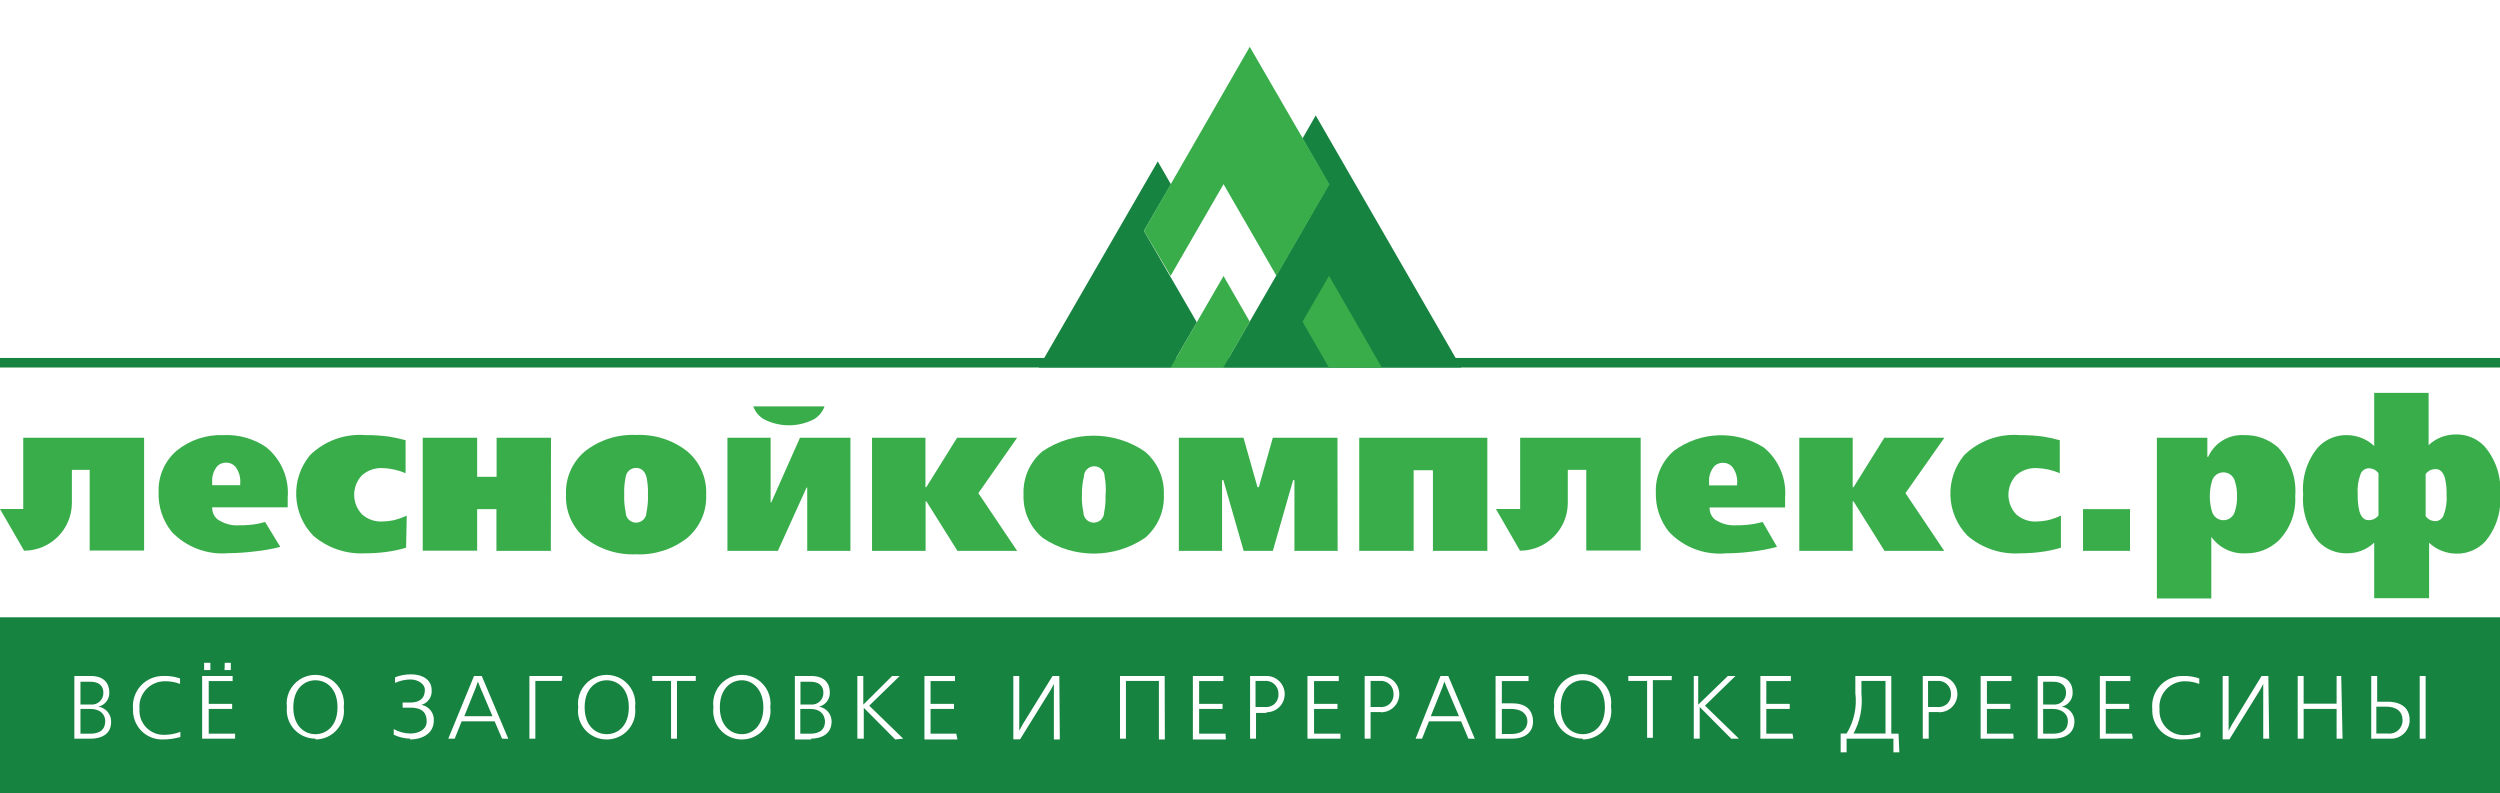
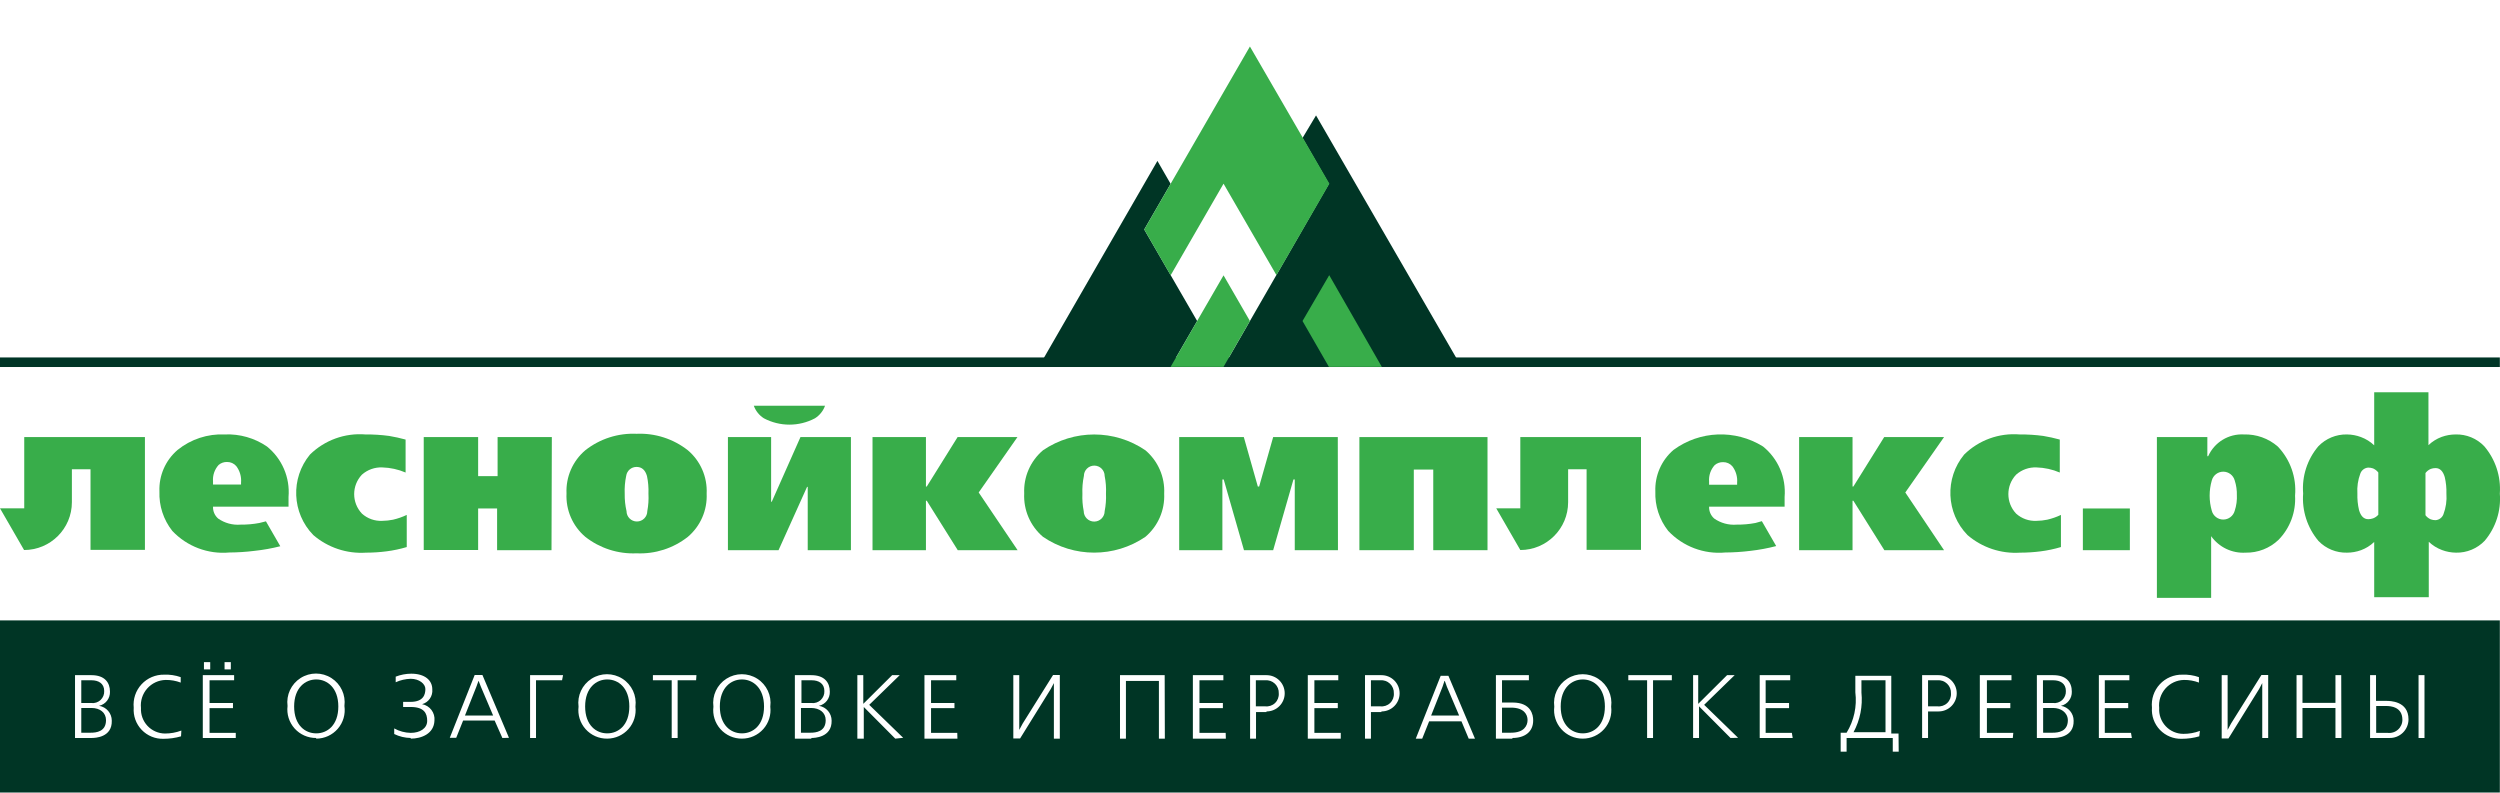
<svg xmlns="http://www.w3.org/2000/svg" id="Слой_1" data-name="Слой 1" viewBox="0 0 151.63 48.07">
  <defs>
-     <style>.cls-1{fill:#178341;}.cls-2{fill:#38ad4a;}</style>
+     <style>.cls-1{fill:#003526;}.cls-2{fill:#003525;}.cls-3{fill:#38ad4a;}</style>
  </defs>
-   <rect class="cls-1" x="-0.05" y="21.71" width="151.69" height="0.58" />
-   <path class="cls-1" d="M76.71,41.3h-.56v1.58h.56a.74.74,0,0,0,.83-.79A.76.76,0,0,0,76.71,41.3Z" />
-   <polygon class="cls-1" points="87.61 41.35 87.6 41.35 87.48 41.7 86.78 43.44 88.49 43.44 87.75 41.7 87.61 41.35" />
-   <path class="cls-1" d="M83.69,41.3h-.56v1.58h.56a.74.74,0,0,0,.83-.79A.76.76,0,0,0,83.69,41.3Z" />
-   <path class="cls-1" d="M96,41.26c-.66,0-1.34.5-1.34,1.64s.68,1.63,1.34,1.63,1.34-.49,1.34-1.63S96.66,41.26,96,41.26Z" />
-   <path class="cls-1" d="M112.9,42.08a4.18,4.18,0,0,1-.48,2.41h1.94V41.3H112.9Z" />
-   <path class="cls-1" d="M91.65,43h-.56v1.52h.55c.79,0,1-.43,1-.77S92.41,43,91.65,43Z" />
-   <path class="cls-1" d="M49.16,43h-.62v1.5h.58c.32,0,.92-.06.92-.76C50,43.26,49.68,43,49.16,43Z" />
-   <path class="cls-1" d="M49.94,42c0-.46-.35-.65-.77-.65h-.62v1.38h.61A.7.7,0,0,0,49.94,42Z" />
-   <path class="cls-1" d="M5.5,43H4.88v1.5h.58c.32,0,.92-.06.92-.76C6.38,43.26,6,43,5.5,43Z" />
-   <path class="cls-1" d="M6.27,42c0-.46-.35-.65-.77-.65H4.88v1.38h.61A.7.7,0,0,0,6.27,42Z" />
-   <polygon class="cls-1" points="28.99 41.35 28.98 41.35 28.86 41.7 28.16 43.44 29.87 43.44 29.13 41.7 28.99 41.35" />
-   <path class="cls-1" d="M36.8,41.26c-.66,0-1.34.5-1.34,1.64s.68,1.63,1.34,1.63,1.34-.49,1.34-1.63S37.46,41.26,36.8,41.26Z" />
-   <path class="cls-1" d="M45,41.26c-.66,0-1.34.5-1.34,1.64s.68,1.63,1.34,1.63S46.3,44,46.3,42.9,45.63,41.26,45,41.26Z" />
-   <path class="cls-1" d="M19.13,41.26c-.66,0-1.34.5-1.34,1.64s.68,1.63,1.34,1.63,1.34-.49,1.34-1.63S19.8,41.26,19.13,41.26Z" />
-   <path class="cls-1" d="M124.53,43h-.61v1.5h.58c.32,0,.92-.06.92-.76C125.42,43.26,125,43,124.53,43Z" />
-   <path class="cls-1" d="M144.73,42.86h-.6v1.63h.69a.8.8,0,0,0,.9-.81C145.71,42.92,145,42.86,144.73,42.86Z" />
-   <path class="cls-1" d="M0,37.67V48.12H151.64V37.67Zm13.63,2.53H14v.44h-.38Zm-1.25,0h.38v.44h-.38ZM5.51,44.8h-1V41h1c.79,0,1.12.44,1.12,1a.85.85,0,0,1-.66.86v0a.91.91,0,0,1,.77.9C6.76,44.79,5.69,44.8,5.51,44.8Zm5.43-.1a3.8,3.8,0,0,1-1.06.15A1.76,1.76,0,0,1,8.07,43a1.82,1.82,0,0,1,1.85-2,2.69,2.69,0,0,1,1,.15l0,.33a2.46,2.46,0,0,0-.91-.16A1.54,1.54,0,0,0,8.46,43a1.47,1.47,0,0,0,1.48,1.57,2.8,2.8,0,0,0,1-.18Zm3.32.1h-2V41h1.85v.31H12.66v1.38h1.42V43H12.66v1.5h1.6Zm4.88,0A1.73,1.73,0,0,1,17.4,42.9a1.74,1.74,0,1,1,3.45,0A1.73,1.73,0,0,1,19.13,44.85Zm5.74,0a2.35,2.35,0,0,1-1-.24l0-.34a2.14,2.14,0,0,0,1,.27c.56,0,1-.27,1-.73s-.19-.84-1-.84h-.46v-.31h.45c.8,0,.9-.47.9-.78s-.37-.62-.89-.62a2.35,2.35,0,0,0-.92.21l0-.34a2.66,2.66,0,0,1,.94-.18c.83,0,1.28.4,1.28.95a.85.85,0,0,1-.62.9h0a.92.92,0,0,1,.75,1C26.28,44.55,25.53,44.85,24.87,44.85Zm5.57,0L30,43.75H28l-.42,1.05h-.39L28.75,41h.47l1.61,3.81Zm3.62-3.5h-1.6v3.5h-.36V41h2Zm2.73,3.55a1.73,1.73,0,0,1-1.73-1.95,1.74,1.74,0,1,1,3.45,0A1.73,1.73,0,0,1,36.8,44.85Zm5.4-3.55H41.06v3.5H40.7V41.3H39.56V41H42.2ZM45,44.85a1.73,1.73,0,0,1-1.73-1.95,1.74,1.74,0,1,1,3.45,0A1.73,1.73,0,0,1,45,44.85Zm4.21,0h-1V41h1c.79,0,1.12.44,1.12,1a.85.85,0,0,1-.66.86v0a.91.91,0,0,1,.77.9C50.43,44.79,49.35,44.8,49.17,44.8Zm5.09,0-1.91-1.92h0V44.8H52V41h.36v1.74h0L54.11,41h.46l-1.85,1.8,2.06,2Zm3.77,0h-2V41h1.85v.31H56.44v1.38h1.42V43H56.44v1.5H58Zm6.21,0h-.36V41.94l0-.46h0l-.19.36-1.86,3h-.41V41h.36v2.86l0,.46h0l.21-.39L63.84,41h.41Zm6.37,0h-.36V41.3h-2v3.5h-.36V41h2.71Zm3.7,0h-2V41h1.85v.31H72.73v1.38h1.42V43H72.73v1.5h1.6Zm2.46-1.61h-.63V44.8h-.36V41h1a1.1,1.1,0,1,1,0,2.2ZM81.3,44.8h-2V41H81.2v.31H79.7v1.38h1.42V43H79.7v1.5h1.6Zm2.46-1.61h-.63V44.8h-.36V41h1a1.1,1.1,0,1,1,0,2.2Zm5.3,1.61-.44-1.05H86.67l-.42,1.05h-.39L87.37,41h.47l1.61,3.81Zm2.65,0h-1V41h2v.31H91.09v1.35h.65c1.12,0,1.24.76,1.24,1.07C93,44.42,92.48,44.8,91.72,44.8Zm4.28,0a1.73,1.73,0,0,1-1.73-1.95,1.74,1.74,0,1,1,3.45,0A1.73,1.73,0,0,1,96,44.85Zm5.4-3.55h-1.14v3.5H99.9V41.3H98.76V41h2.64ZM105,44.8l-1.91-1.92h0V44.8h-.36V41H103v1.74h0L104.8,41h.46l-1.85,1.8,2.06,2Zm3.77,0h-2V41h1.85v.31h-1.49v1.38h1.42V43h-1.42v1.5h1.59Zm6.43.83h-.36V44.8H112v.83h-.36V44.49H112a3.79,3.79,0,0,0,.53-2.46V41h2.18v3.5h.44Zm2.41-2.44h-.63V44.8h-.36V41h1a1.1,1.1,0,1,1,0,2.2Zm4.52,1.61h-2V41H122v.31h-1.49v1.38h1.42V43h-1.42v1.5h1.6Zm2.46,0h-1V41h1c.8,0,1.12.44,1.12,1a.85.85,0,0,1-.66.86v0a.91.91,0,0,1,.77.9C125.8,44.79,124.72,44.8,124.54,44.8Zm4.77,0h-2V41h1.85v.31h-1.49v1.38h1.42V43h-1.42v1.5h1.59Zm4.09-.1a3.8,3.8,0,0,1-1.06.15A1.76,1.76,0,0,1,130.54,43a1.82,1.82,0,0,1,1.85-2,2.7,2.7,0,0,1,1,.15l0,.33a2.47,2.47,0,0,0-.91-.16,1.54,1.54,0,0,0-1.5,1.7,1.47,1.47,0,0,0,1.48,1.57,2.8,2.8,0,0,0,1-.18Zm4.18.1h-.36V41.94l0-.46h0l-.19.36-1.86,3h-.41V41h.36v2.86l0,.46h0l.21-.39L137.17,41h.41Zm4.45,0h-.36V43h-2V44.8h-.36V41h.36v1.68h2V41H142Zm2.9,0h-1.16V41h.36v1.56h.61c.23,0,1.36,0,1.36,1.12A1.13,1.13,0,0,1,144.92,44.8Zm2.14,0h-.36V41h.36Z" />
-   <path class="cls-1" d="M125.31,42c0-.46-.35-.65-.77-.65h-.62v1.38h.61A.7.7,0,0,0,125.31,42Z" />
-   <path class="cls-1" d="M117.5,41.3h-.56v1.58h.56a.74.74,0,0,0,.83-.79A.76.76,0,0,0,117.5,41.3Z" />
-   <path class="cls-1" d="M69.38,14l3.21,5.55L71,22.29H63l7.22-12.5.8,1.39ZM79.8,7,79,8.4l1.6,2.78L74.19,22.29H88.62Z" />
-   <path class="cls-2" d="M75.8,19.51l-1.6,2.78H71l3.21-5.55Zm4.81-2.78L79,19.51l1.6,2.78h3.21ZM75.8,2.84,69.38,14,71,16.73l3.21-5.56,3.21,5.56h0l3.21-5.55Z" />
-   <path class="cls-2" d="M24.63,33.22a7.72,7.72,0,0,1-1.23.26,9.8,9.8,0,0,1-1.24.08A4.46,4.46,0,0,1,19,32.49a3.66,3.66,0,0,1-.2-4.88,4.31,4.31,0,0,1,3.36-1.22,10.26,10.26,0,0,1,1.44.09,10,10,0,0,1,1,.22v2a3.85,3.85,0,0,0-1.41-.31,1.76,1.76,0,0,0-1.24.44,1.72,1.72,0,0,0,0,2.36,1.71,1.71,0,0,0,1.24.44,3.35,3.35,0,0,0,.65-.07,4,4,0,0,0,.83-.29Z" />
-   <path class="cls-2" d="M33.41,33.41h-3.3V30.88H28.94v2.52h-3.3V26.55h3.3v2.37h1.18V26.55h3.3Z" />
-   <path class="cls-2" d="M42.83,30a3.24,3.24,0,0,1-1.14,2.62,4.68,4.68,0,0,1-3.11,1,4.7,4.7,0,0,1-3.11-1A3.24,3.24,0,0,1,34.33,30a3.24,3.24,0,0,1,1.14-2.62,4.68,4.68,0,0,1,3.11-1,4.7,4.7,0,0,1,3.11,1A3.24,3.24,0,0,1,42.83,30ZM39.3,30a4.34,4.34,0,0,0-.09-1.07q-.16-.55-.63-.55a.63.63,0,0,0-.63.54A4.39,4.39,0,0,0,37.86,30a4.32,4.32,0,0,0,.09,1.07.63.63,0,0,0,1.26,0A4.41,4.41,0,0,0,39.3,30Z" />
-   <path class="cls-2" d="M61.69,33.41H58.07l-1.88-3h-.05v3H52.89V26.55h3.24v3h.05l1.87-3h3.64l-2.35,3.36Z" />
-   <path class="cls-2" d="M70.59,30a3.25,3.25,0,0,1-1.14,2.62,5.52,5.52,0,0,1-6.21,0A3.24,3.24,0,0,1,62.08,30a3.24,3.24,0,0,1,1.14-2.62,5.52,5.52,0,0,1,6.21,0A3.24,3.24,0,0,1,70.59,30Zm-3.53,0A4.33,4.33,0,0,0,67,28.91a.63.63,0,0,0-1.26,0A4.4,4.4,0,0,0,65.62,30a4.32,4.32,0,0,0,.09,1.07.63.63,0,0,0,1.26,0A4.41,4.41,0,0,0,67.05,30Z" />
-   <path class="cls-2" d="M16.08,31.66l-.4.1a5.82,5.82,0,0,1-1.14.1,2.08,2.08,0,0,1-1.36-.37.91.91,0,0,1-.31-.72h4.58v-.59a3.56,3.56,0,0,0-1.31-3.06,4.21,4.21,0,0,0-2.56-.73,4.25,4.25,0,0,0-2.86.94,3.16,3.16,0,0,0-1.1,2.52,3.64,3.64,0,0,0,.78,2.39,4.23,4.23,0,0,0,3.47,1.31,13,13,0,0,0,1.53-.1A11.11,11.11,0,0,0,17,33.17h0Zm-3.21-2.42a1.33,1.33,0,0,1,.34-1,.75.75,0,0,1,.51-.18.72.72,0,0,1,.56.25,1.45,1.45,0,0,1,.29,1v.12h-1.7Z" />
-   <path class="cls-2" d="M1.41,26.55v4.32H0l1.46,2.53a2.9,2.9,0,0,0,2.9-2.9v-2H5.44v4.89h3.3V26.55Z" />
-   <path class="cls-2" d="M90.21,33.41h-3.3V28.52H85.74v4.89h-3.3V26.55h7.77Z" />
-   <path class="cls-2" d="M117.92,33.41h-3.62l-1.88-3h-.05v3h-3.24V26.55h3.24v3h.05l1.87-3h3.64l-2.36,3.36Z" />
-   <path class="cls-2" d="M125,33.22a7.72,7.72,0,0,1-1.23.26,9.8,9.8,0,0,1-1.24.08,4.46,4.46,0,0,1-3.2-1.07,3.66,3.66,0,0,1-.2-4.88,4.31,4.31,0,0,1,3.36-1.22,10.25,10.25,0,0,1,1.44.09,10,10,0,0,1,1,.22v2a3.85,3.85,0,0,0-1.41-.31,1.76,1.76,0,0,0-1.24.44,1.73,1.73,0,0,0,0,2.36,1.71,1.71,0,0,0,1.24.44,3.35,3.35,0,0,0,.65-.07,4,4,0,0,0,.83-.29Z" />
-   <path class="cls-2" d="M129.19,33.41h-2.85V30.88h2.85Z" />
-   <path class="cls-2" d="M139.21,30.1a3.55,3.55,0,0,1-1,2.68,2.82,2.82,0,0,1-2,.78,2.39,2.39,0,0,1-2.09-1v3.74h-3.3V26.55h3.06v1.16h.05a2.24,2.24,0,0,1,2.17-1.32,3,3,0,0,1,2.05.73A3.83,3.83,0,0,1,139.21,30.1Zm-3.53,0a2.69,2.69,0,0,0-.13-.92.72.72,0,0,0-1.39,0,3.31,3.31,0,0,0,0,1.84.72.72,0,0,0,1.39,0A2.67,2.67,0,0,0,135.68,30.07Z" />
-   <path class="cls-2" d="M151.64,30a3.94,3.94,0,0,1-.92,2.86,2.34,2.34,0,0,1-1.74.72,2.48,2.48,0,0,1-.85-.16,2.35,2.35,0,0,1-.8-.5v3.36H144V32.91a2.33,2.33,0,0,1-.8.5,2.49,2.49,0,0,1-.85.15,2.32,2.32,0,0,1-1.73-.71,4,4,0,0,1-.93-2.88,3.94,3.94,0,0,1,.92-2.86,2.34,2.34,0,0,1,1.74-.72,2.48,2.48,0,0,1,.85.16,2.35,2.35,0,0,1,.8.5V23.83h3.3V27a2.33,2.33,0,0,1,.8-.5,2.5,2.5,0,0,1,.85-.15,2.32,2.32,0,0,1,1.73.71A4,4,0,0,1,151.64,30Zm-7.38,1.28V28.7a.81.81,0,0,0-.32-.25.9.9,0,0,0-.29-.05.55.55,0,0,0-.48.36A2.92,2.92,0,0,0,143,30a3.86,3.86,0,0,0,.1,1q.16.55.56.55a.89.89,0,0,0,.29-.05A.8.8,0,0,0,144.26,31.26ZM148.39,30a3.87,3.87,0,0,0-.1-1q-.16-.55-.56-.55a.89.89,0,0,0-.29.05.81.81,0,0,0-.32.25v2.56a.8.8,0,0,0,.32.25.89.89,0,0,0,.29.05.55.55,0,0,0,.48-.36A2.91,2.91,0,0,0,148.39,30Z" />
-   <path class="cls-2" d="M106.47,31.76a5.82,5.82,0,0,1-1.14.1A2.08,2.08,0,0,1,104,31.5a.91.91,0,0,1-.31-.72h4.58v-.59a3.56,3.56,0,0,0-1.31-3.06,4.84,4.84,0,0,0-5.43.21,3.16,3.16,0,0,0-1.1,2.52,3.65,3.65,0,0,0,.79,2.39,4.23,4.23,0,0,0,3.47,1.31,13,13,0,0,0,1.53-.1,11.11,11.11,0,0,0,1.56-.29l-.87-1.51Zm-2.81-2.51a1.33,1.33,0,0,1,.34-1,.75.75,0,0,1,.51-.18.72.72,0,0,1,.56.25,1.45,1.45,0,0,1,.29,1v.12h-1.7Z" />
-   <path class="cls-2" d="M92.2,26.55v4.32H90.73l1.46,2.53a2.9,2.9,0,0,0,2.9-2.9v-2h1.12v4.89h3.3V26.55Z" />
-   <polygon class="cls-2" points="51.58 33.41 48.96 33.41 48.96 29.57 48.92 29.57 47.18 33.41 44.12 33.41 44.12 26.55 46.74 26.55 46.74 30.47 46.78 30.47 48.52 26.55 51.58 26.55 51.58 33.41" />
-   <path class="cls-2" d="M45.69,24.65a1.51,1.51,0,0,0,.61.76,3.31,3.31,0,0,0,3.1,0,1.51,1.51,0,0,0,.61-.76Z" />
-   <path class="cls-2" d="M81.13,33.41H78.51V29.12h-.08l-1.23,4.29H75.43L74.2,29.12h-.08v4.29H71.5V26.55h3.92l.85,3h.08l.85-3h3.92Z" />
-   <rect class="cls-1" x="-0.05" y="37.44" width="151.68" height="0.58" />
+   <rect class="cls-1" y="21.68" width="151.62" height="0.58" />
+   <path class="cls-2" d="M76.73,41.26h-.56v1.58h.56a.74.74,0,0,0,.83-.79A.76.76,0,0,0,76.73,41.26Z" />
+   <polygon class="cls-2" points="87.63 41.3 87.61 41.3 87.49 41.66 86.8 43.4 88.5 43.4 87.76 41.66 87.63 41.3" />
+   <path class="cls-2" d="M83.71,41.26h-.56v1.58h.56a.74.74,0,0,0,.83-.79A.76.76,0,0,0,83.71,41.26Z" />
+   <path class="cls-2" d="M96,41.21c-.66,0-1.34.5-1.34,1.64s.67,1.63,1.34,1.63,1.34-.49,1.34-1.63S96.66,41.21,96,41.21Z" />
+   <path class="cls-2" d="M112.9,42a4.18,4.18,0,0,1-.48,2.41h1.94V41.26H112.9Z" />
+   <path class="cls-2" d="M91.66,42.92H91.1v1.52h.55c.79,0,1-.43,1-.77S92.42,42.92,91.66,42.92Z" />
+   <path class="cls-2" d="M49.19,42.94h-.61v1.5h.58c.32,0,.92-.06.92-.76C50.08,43.22,49.71,42.94,49.19,42.94Z" />
+   <path class="cls-2" d="M50,41.91c0-.46-.35-.65-.77-.65h-.62v1.38h.61A.7.7,0,0,0,50,41.91Z" />
+   <path class="cls-2" d="M5.55,42.94H4.93v1.5h.58c.32,0,.92-.06.92-.76C6.43,43.22,6.06,42.94,5.55,42.94Z" />
+   <path class="cls-2" d="M6.32,41.91c0-.46-.35-.65-.77-.65H4.93v1.38h.61A.7.7,0,0,0,6.32,41.91Z" />
+   <polygon class="cls-2" points="29.03 41.3 29.02 41.3 28.89 41.66 28.2 43.4 29.91 43.4 29.17 41.66 29.03 41.3" />
+   <path class="cls-2" d="M36.83,41.21c-.66,0-1.34.5-1.34,1.64s.67,1.63,1.34,1.63,1.34-.49,1.34-1.63S37.5,41.21,36.83,41.21Z" />
+   <path class="cls-2" d="M45,41.21c-.66,0-1.34.5-1.34,1.64s.67,1.63,1.34,1.63,1.34-.49,1.34-1.63S45.66,41.21,45,41.21Z" />
+   <path class="cls-2" d="M19.18,41.21c-.66,0-1.34.5-1.34,1.64s.67,1.63,1.34,1.63,1.34-.49,1.34-1.63S19.84,41.21,19.18,41.21Z" />
+   <path class="cls-2" d="M124.53,42.94h-.61v1.5h.58c.32,0,.92-.06.92-.76C125.41,43.22,125,42.94,124.53,42.94Z" />
+   <path class="cls-2" d="M144.72,42.82h-.6v1.63h.69a.8.8,0,0,0,.9-.81C145.7,42.87,145,42.82,144.72,42.82Z" />
+   <path class="cls-2" d="M0,37.63V48.07H151.62V37.63Zm13.62,2.53H14v.44h-.38Zm-1.25,0h.38v.44h-.38Zm-6.82,4.6h-1V40.95h1c.79,0,1.12.44,1.12,1a.85.85,0,0,1-.66.86v0a.91.91,0,0,1,.77.9C6.81,44.74,5.74,44.76,5.56,44.76Zm5.43-.1a3.8,3.8,0,0,1-1.06.15,1.76,1.76,0,0,1-1.81-1.89,1.82,1.82,0,0,1,1.85-2,2.68,2.68,0,0,1,1,.15l0,.33a2.46,2.46,0,0,0-.91-.16,1.54,1.54,0,0,0-1.5,1.7A1.47,1.47,0,0,0,10,44.49a2.8,2.8,0,0,0,1-.18Zm3.32.1h-2V40.95H14.2v.31H12.71v1.38h1.42v.31H12.71v1.5H14.3Zm4.87,0a1.73,1.73,0,0,1-1.73-1.94,1.74,1.74,0,1,1,3.45,0A1.73,1.73,0,0,1,19.18,44.8Zm5.74,0a2.35,2.35,0,0,1-1-.24l0-.34a2.14,2.14,0,0,0,1,.27c.56,0,1-.27,1-.73s-.19-.84-1-.84h-.46v-.31h.45c.8,0,.9-.47.9-.78s-.37-.62-.89-.62a2.35,2.35,0,0,0-.91.21l0-.34a2.66,2.66,0,0,1,.94-.18c.83,0,1.28.4,1.28.95a.85.85,0,0,1-.62.9h0a.92.92,0,0,1,.75,1C26.32,44.5,25.57,44.8,24.91,44.8Zm5.56,0L30,43.7H28.09l-.42,1.05h-.39l1.51-3.81h.47l1.61,3.81Zm3.62-3.5H32.51v3.5h-.36V40.95h2Zm2.73,3.54a1.73,1.73,0,0,1-1.73-1.94,1.74,1.74,0,1,1,3.45,0A1.73,1.73,0,0,1,36.83,44.8Zm5.4-3.54H41.1v3.5h-.36v-3.5H39.6v-.31h2.64ZM45,44.8a1.73,1.73,0,0,1-1.73-1.94,1.74,1.74,0,1,1,3.45,0A1.73,1.73,0,0,1,45,44.8Zm4.21,0h-1V40.95h1c.79,0,1.12.44,1.12,1a.85.85,0,0,1-.66.86v0a.91.91,0,0,1,.77.9C50.46,44.74,49.38,44.76,49.21,44.76Zm5.09,0-1.91-1.92h0v1.92H52V40.95h.36v1.74h0l1.75-1.74h.46l-1.85,1.8,2.06,2Zm3.77,0h-2V40.95H58v.31H56.47v1.38h1.42v.31H56.47v1.5h1.59Zm6.21,0h-.36V41.89l0-.46h0l-.19.36-1.86,3h-.41V40.95h.36v2.86l0,.46h0l.21-.39,1.84-2.94h.41Zm6.37,0h-.36v-3.5h-2v3.5h-.36V40.95h2.71Zm3.7,0h-2V40.95h1.85v.31H72.75v1.38h1.42v.31H72.75v1.5h1.59Zm2.46-1.61h-.63v1.61h-.36V40.95h1a1.1,1.1,0,1,1,0,2.2Zm4.51,1.61h-2V40.95h1.85v.31H79.72v1.38h1.42v.31H79.72v1.5h1.6Zm2.46-1.61h-.63v1.61h-.36V40.95h1a1.1,1.1,0,1,1,0,2.2Zm5.3,1.61-.44-1.05H86.68l-.42,1.05h-.39l1.51-3.81h.47l1.61,3.81Zm2.65,0h-1V40.95h2v.31H91.1v1.35h.65c1.12,0,1.24.76,1.24,1.07C93,44.38,92.49,44.76,91.73,44.76Zm4.27,0a1.73,1.73,0,0,1-1.73-1.94,1.74,1.74,0,1,1,3.45,0A1.73,1.73,0,0,1,96,44.8Zm5.4-3.54h-1.14v3.5H99.9v-3.5H98.76v-.31h2.64Zm3.56,3.5-1.91-1.92h0v1.92h-.36V40.95H103v1.74h0l1.75-1.74h.46l-1.85,1.8,2.06,2Zm3.77,0h-2V40.95h1.85v.31h-1.49v1.38h1.42v.31h-1.42v1.5h1.59Zm6.43.83h-.36v-.83H112v.83h-.36V44.44H112a3.79,3.79,0,0,0,.53-2.45v-1h2.18v3.5h.44Zm2.41-2.44h-.63v1.61h-.36V40.95h1a1.1,1.1,0,1,1,0,2.2Zm4.51,1.61h-2V40.95H122v.31h-1.49v1.38h1.42v.31h-1.42v1.5h1.6Zm2.46,0h-1V40.95h1c.8,0,1.12.44,1.12,1a.85.85,0,0,1-.66.86v0a.91.91,0,0,1,.77.9C125.8,44.74,124.72,44.76,124.54,44.76Zm4.76,0h-2V40.95h1.85v.31h-1.49v1.38h1.42v.31h-1.42v1.5h1.59Zm4.09-.1a3.8,3.8,0,0,1-1.06.15,1.76,1.76,0,0,1-1.81-1.89,1.82,1.82,0,0,1,1.85-2,2.7,2.7,0,0,1,1,.15l0,.33a2.46,2.46,0,0,0-.91-.16,1.54,1.54,0,0,0-1.5,1.7,1.47,1.47,0,0,0,1.47,1.57,2.8,2.8,0,0,0,1-.18Zm4.18.1h-.36V41.89l0-.46h0l-.19.36-1.86,3h-.41V40.95h.36v2.86l0,.46h0l.21-.39,1.84-2.94h.41Zm4.44,0h-.36V42.94h-2v1.82h-.36V40.95h.36v1.68h2V40.95H142Zm2.9,0h-1.16V40.95h.36v1.56h.61c.23,0,1.36,0,1.36,1.12A1.13,1.13,0,0,1,144.91,44.76Zm2.14,0h-.36V40.95h.36Z" />
+   <path class="cls-2" d="M125.3,41.91c0-.46-.35-.65-.77-.65h-.62v1.38h.61A.7.7,0,0,0,125.3,41.91Z" />
+   <path class="cls-2" d="M117.5,41.26h-.56v1.58h.56a.74.74,0,0,0,.83-.79A.76.76,0,0,0,117.5,41.26Z" />
+   <path class="cls-2" d="M69.4,13.92l3.21,5.55L71,22.25H63L70.2,9.76l.8,1.39ZM79.82,7,79,8.37l1.6,2.78L74.21,22.25H88.64Z" />
+   <path class="cls-3" d="M75.81,19.47l-1.6,2.78H71l3.21-5.55Zm4.81-2.78L79,19.47l1.6,2.78h3.21ZM75.81,2.82,69.4,13.92,71,16.7l3.21-5.56,3.21,5.55h0l3.21-5.55Z" />
+   <path class="cls-3" d="M24.67,33.18a7.72,7.72,0,0,1-1.23.26,9.8,9.8,0,0,1-1.24.08A4.46,4.46,0,0,1,19,32.45a3.66,3.66,0,0,1-.2-4.88,4.31,4.31,0,0,1,3.36-1.22,10.25,10.25,0,0,1,1.44.09,10,10,0,0,1,1,.22v2a3.85,3.85,0,0,0-1.41-.31,1.75,1.75,0,0,0-1.24.44,1.72,1.72,0,0,0,0,2.36,1.71,1.71,0,0,0,1.24.44,3.35,3.35,0,0,0,.65-.07,4,4,0,0,0,.83-.29Z" />
+   <path class="cls-3" d="M33.45,33.37H30.15V30.84H29v2.52h-3.3V26.51H29v2.37h1.18V26.51h3.29Z" />
+   <path class="cls-3" d="M42.86,29.94a3.24,3.24,0,0,1-1.14,2.62,4.68,4.68,0,0,1-3.11,1,4.7,4.7,0,0,1-3.11-1,3.24,3.24,0,0,1-1.14-2.63,3.24,3.24,0,0,1,1.14-2.62,4.68,4.68,0,0,1,3.11-1,4.7,4.7,0,0,1,3.11,1A3.24,3.24,0,0,1,42.86,29.94Zm-3.53,0a4.33,4.33,0,0,0-.09-1.07q-.16-.55-.63-.55a.63.63,0,0,0-.63.54,4.39,4.39,0,0,0-.09,1.09A4.32,4.32,0,0,0,38,31a.63.63,0,0,0,1.26,0A4.41,4.41,0,0,0,39.33,29.94Z" />
+   <path class="cls-3" d="M61.72,33.37H58.09l-1.88-3h-.05v3H52.92V26.51h3.24v3h.05l1.87-3h3.63l-2.35,3.36Z" />
+   <path class="cls-3" d="M70.61,29.94a3.24,3.24,0,0,1-1.14,2.62,5.51,5.51,0,0,1-6.21,0,3.24,3.24,0,0,1-1.14-2.63,3.24,3.24,0,0,1,1.14-2.62,5.51,5.51,0,0,1,6.21,0A3.24,3.24,0,0,1,70.61,29.94Zm-3.53,0A4.33,4.33,0,0,0,67,28.87a.63.63,0,0,0-1.26,0,4.39,4.39,0,0,0-.09,1.09A4.32,4.32,0,0,0,65.73,31,.63.63,0,0,0,67,31,4.41,4.41,0,0,0,67.08,29.94Z" />
+   <path class="cls-3" d="M16.13,31.62l-.4.1a5.82,5.82,0,0,1-1.14.1,2.08,2.08,0,0,1-1.36-.37.91.91,0,0,1-.31-.72H17.5v-.59a3.55,3.55,0,0,0-1.31-3.06,4.21,4.21,0,0,0-2.56-.73,4.25,4.25,0,0,0-2.86.94,3.15,3.15,0,0,0-1.1,2.52,3.64,3.64,0,0,0,.78,2.39,4.23,4.23,0,0,0,3.46,1.31,13,13,0,0,0,1.53-.1A11.1,11.1,0,0,0,17,33.13h0Zm-3.21-2.42a1.33,1.33,0,0,1,.34-1,.75.75,0,0,1,.51-.18.72.72,0,0,1,.56.25,1.45,1.45,0,0,1,.29,1v.12h-1.7Z" />
+   <path class="cls-3" d="M1.47,26.51v4.32H0l1.46,2.53a2.9,2.9,0,0,0,2.9-2.9v-2H5.49v4.89h3.3V26.51Z" />
+   <path class="cls-3" d="M90.22,33.37H86.93V28.48H85.75v4.89h-3.3V26.51h7.77Z" />
+   <path class="cls-3" d="M117.91,33.37h-3.62l-1.88-3h-.05v3h-3.24V26.51h3.24v3h.05l1.87-3h3.63l-2.35,3.36Z" />
+   <path class="cls-3" d="M125,33.18a7.72,7.72,0,0,1-1.23.26,9.8,9.8,0,0,1-1.24.08,4.46,4.46,0,0,1-3.2-1.07,3.66,3.66,0,0,1-.2-4.88,4.3,4.3,0,0,1,3.36-1.22,10.25,10.25,0,0,1,1.44.09,10,10,0,0,1,1,.22v2a3.85,3.85,0,0,0-1.41-.31,1.75,1.75,0,0,0-1.24.44,1.72,1.72,0,0,0,0,2.36,1.71,1.71,0,0,0,1.24.44,3.35,3.35,0,0,0,.65-.07,4,4,0,0,0,.83-.29Z" />
+   <path class="cls-3" d="M129.18,33.37h-2.85V30.84h2.85Z" />
+   <path class="cls-3" d="M139.2,30.06a3.54,3.54,0,0,1-1,2.68,2.82,2.82,0,0,1-2,.78,2.39,2.39,0,0,1-2.09-1v3.74h-3.29V26.51h3.06v1.16h.05a2.24,2.24,0,0,1,2.17-1.32,3,3,0,0,1,2.05.73A3.83,3.83,0,0,1,139.2,30.06Zm-3.53,0a2.69,2.69,0,0,0-.13-.92.72.72,0,0,0-1.39,0,3.31,3.31,0,0,0,0,1.84.72.72,0,0,0,1.39,0A2.67,2.67,0,0,0,135.67,30Z" />
+   <path class="cls-3" d="M151.62,29.94a3.94,3.94,0,0,1-.92,2.86,2.34,2.34,0,0,1-1.74.72,2.48,2.48,0,0,1-.85-.16,2.34,2.34,0,0,1-.8-.5v3.36H144V32.87a2.33,2.33,0,0,1-.8.5,2.49,2.49,0,0,1-.85.15,2.32,2.32,0,0,1-1.73-.71,4,4,0,0,1-.93-2.88,3.94,3.94,0,0,1,.92-2.86,2.34,2.34,0,0,1,1.74-.72,2.48,2.48,0,0,1,.85.16,2.35,2.35,0,0,1,.8.5V23.79h3.29V27a2.33,2.33,0,0,1,.8-.5,2.5,2.5,0,0,1,.85-.15,2.32,2.32,0,0,1,1.73.71A4,4,0,0,1,151.62,29.94Zm-7.37,1.28V28.66a.81.81,0,0,0-.32-.25.9.9,0,0,0-.29-.05.55.55,0,0,0-.48.36,2.92,2.92,0,0,0-.18,1.22,3.86,3.86,0,0,0,.1,1q.16.55.56.55a.89.89,0,0,0,.29-.05A.8.8,0,0,0,144.25,31.22Zm4.13-1.28a3.87,3.87,0,0,0-.1-1q-.16-.55-.56-.55a.89.89,0,0,0-.29.05.81.81,0,0,0-.32.25v2.56a.8.8,0,0,0,.32.25.89.89,0,0,0,.29.05.55.55,0,0,0,.48-.36A2.91,2.91,0,0,0,148.38,29.94Z" />
+   <path class="cls-3" d="M106.47,31.72a5.82,5.82,0,0,1-1.14.1,2.08,2.08,0,0,1-1.36-.37.91.91,0,0,1-.31-.72h4.58v-.59a3.55,3.55,0,0,0-1.31-3.06,4.84,4.84,0,0,0-5.43.21,3.16,3.16,0,0,0-1.1,2.52,3.64,3.64,0,0,0,.78,2.39,4.23,4.23,0,0,0,3.46,1.31,13,13,0,0,0,1.53-.1,11.1,11.1,0,0,0,1.56-.29l-.87-1.51Zm-2.81-2.51a1.33,1.33,0,0,1,.34-1,.75.75,0,0,1,.51-.18.72.72,0,0,1,.56.25,1.45,1.45,0,0,1,.29,1v.12h-1.7Z" />
+   <path class="cls-3" d="M92.21,26.51v4.32H90.75l1.46,2.53a2.9,2.9,0,0,0,2.9-2.9v-2h1.12v4.89h3.3V26.51Z" />
+   <polygon class="cls-3" points="51.61 33.37 48.99 33.37 48.99 29.53 48.95 29.53 47.22 33.37 44.15 33.37 44.15 26.51 46.77 26.51 46.77 30.43 46.81 30.43 48.55 26.51 51.61 26.51 51.61 33.37" />
+   <path class="cls-3" d="M45.72,24.61a1.51,1.51,0,0,0,.61.76,3.31,3.31,0,0,0,3.1,0,1.5,1.5,0,0,0,.61-.76Z" />
+   <path class="cls-3" d="M81.15,33.37H78.53V29.08h-.08l-1.23,4.29H75.45l-1.23-4.29h-.08v4.29H71.52V26.51h3.92l.85,3h.08l.85-3h3.92Z" />
</svg>
